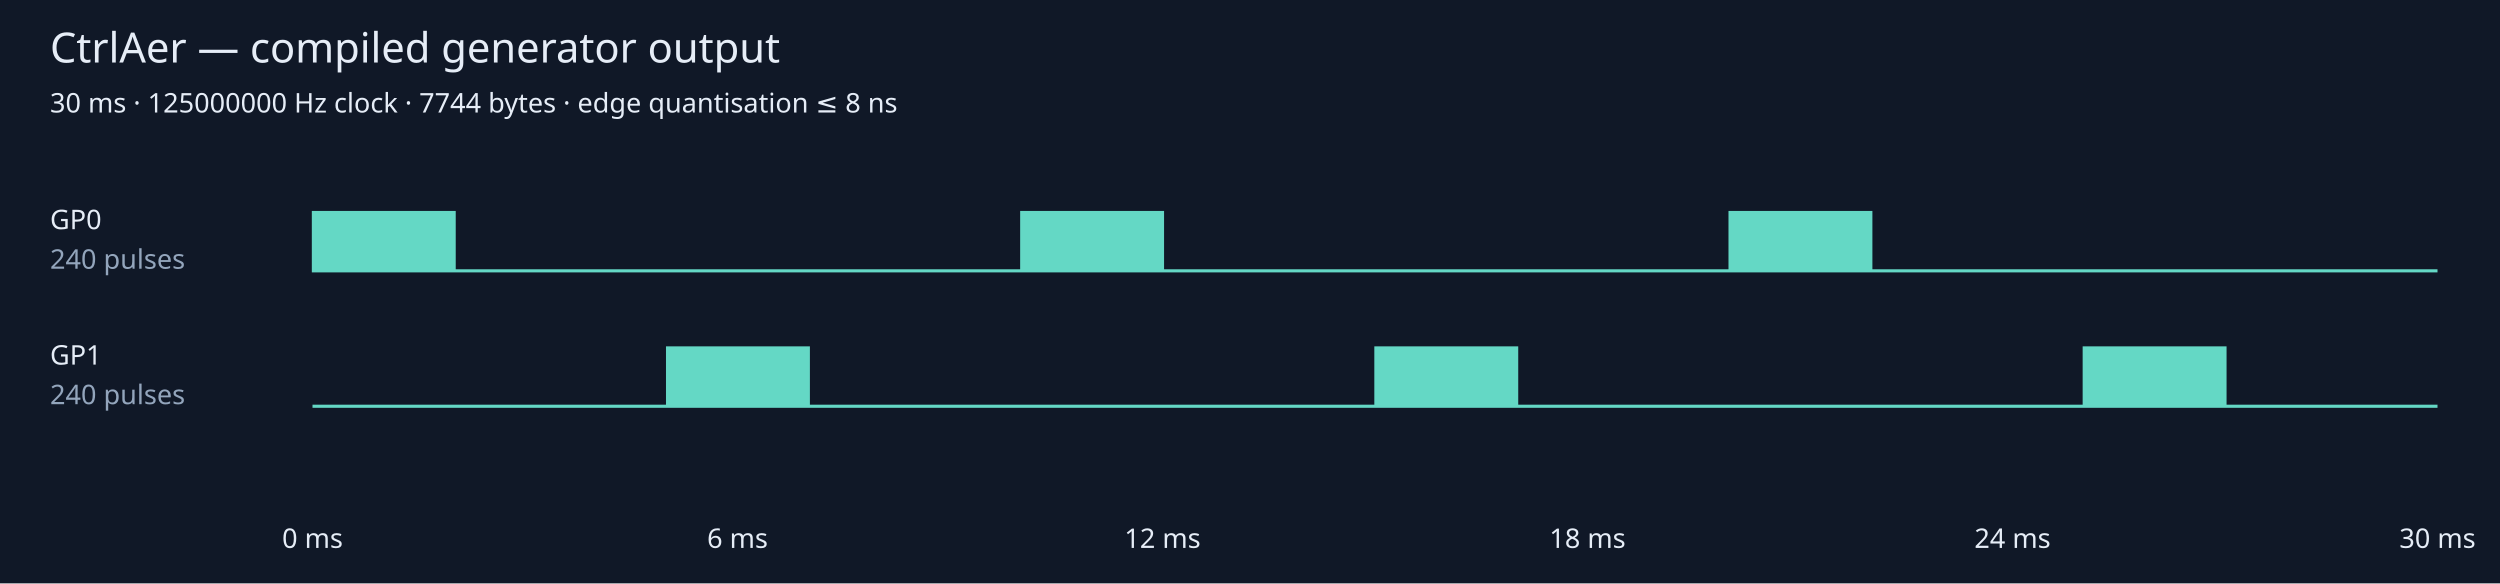
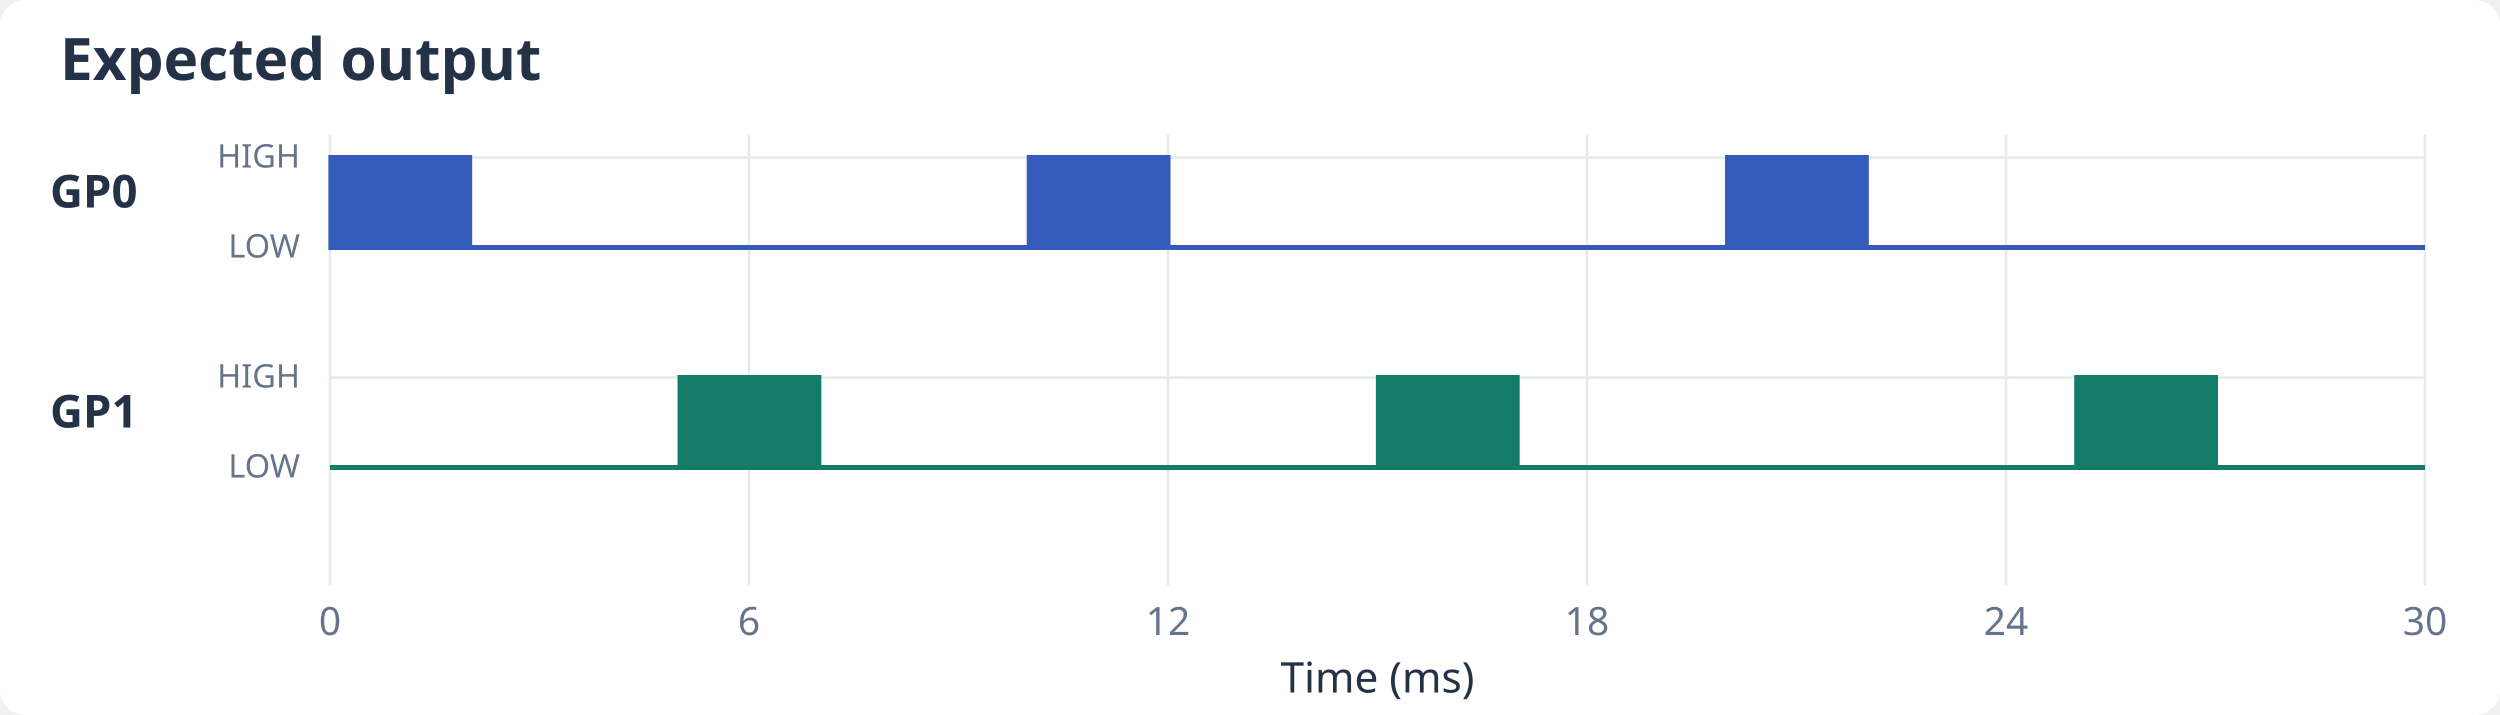
- <svg xmlns="http://www.w3.org/2000/svg" width="1200" height="280" viewBox="0 0 1200 280">
-   <rect width="100%" height="100%" fill="#101827" />
-   <g font-family="sans-serif" font-size="13" fill="#e6edf7">
-     <text x="24" y="30" font-size="20">CtrlAer — compiled generator output</text>
-     <text x="24" y="54">30 ms · 125000000 Hz clock · 7744 bytes · edge quantisation ≤ 8 ns</text>
-     <text x="24" y="110">GP0</text>
-     <text x="24" y="129" fill="#93a5bc">240 pulses</text>
-     <path d="M 150.000 130 H 150.425 V 102 H 150.850 V 130 H 151.275 V 102 H 151.700 V 130 H 152.125 V 102 H 152.550 V 130 H 152.975 V 102 H 153.400 V 130 H 153.825 V 102 H 154.250 V 130 H 154.675 V 102 H 155.100 V 130 H 155.525 V 102 H 155.950 V 130 H 156.375 V 102 H 156.800 V 130 H 157.225 V 102 H 157.650 V 130 H 158.075 V 102 H 158.500 V 130 H 158.925 V 102 H 159.350 V 130 H 159.775 V 102 H 160.200 V 130 H 160.625 V 102 H 161.050 V 130 H 161.475 V 102 H 161.900 V 130 H 162.325 V 102 H 162.750 V 130 H 163.175 V 102 H 163.600 V 130 H 164.025 V 102 H 164.450 V 130 H 164.875 V 102 H 165.300 V 130 H 165.725 V 102 H 166.150 V 130 H 166.575 V 102 H 167.000 V 130 H 167.425 V 102 H 167.850 V 130 H 168.275 V 102 H 168.700 V 130 H 169.125 V 102 H 169.550 V 130 H 169.975 V 102 H 170.400 V 130 H 170.825 V 102 H 171.250 V 130 H 171.675 V 102 H 172.100 V 130 H 172.525 V 102 H 172.950 V 130 H 173.375 V 102 H 173.800 V 130 H 174.225 V 102 H 174.650 V 130 H 175.075 V 102 H 175.500 V 130 H 175.925 V 102 H 176.350 V 130 H 176.775 V 102 H 177.200 V 130 H 177.625 V 102 H 178.050 V 130 H 178.475 V 102 H 178.900 V 130 H 179.325 V 102 H 179.750 V 130 H 180.175 V 102 H 180.600 V 130 H 181.025 V 102 H 181.450 V 130 H 181.875 V 102 H 182.300 V 130 H 182.725 V 102 H 183.150 V 130 H 183.575 V 102 H 184.000 V 130 H 184.425 V 102 H 184.850 V 130 H 185.275 V 102 H 185.700 V 130 H 186.125 V 102 H 186.550 V 130 H 186.975 V 102 H 187.400 V 130 H 187.825 V 102 H 188.250 V 130 H 188.675 V 102 H 189.100 V 130 H 189.525 V 102 H 189.950 V 130 H 190.375 V 102 H 190.800 V 130 H 191.225 V 102 H 191.650 V 130 H 192.075 V 102 H 192.500 V 130 H 192.925 V 102 H 193.350 V 130 H 193.775 V 102 H 194.200 V 130 H 194.625 V 102 H 195.050 V 130 H 195.475 V 102 H 195.900 V 130 H 196.325 V 102 H 196.750 V 130 H 197.175 V 102 H 197.600 V 130 H 198.025 V 102 H 198.450 V 130 H 198.875 V 102 H 199.300 V 130 H 199.725 V 102 H 200.150 V 130 H 200.575 V 102 H 201.000 V 130 H 201.425 V 102 H 201.850 V 130 H 202.275 V 102 H 202.700 V 130 H 203.125 V 102 H 203.550 V 130 H 203.975 V 102 H 204.400 V 130 H 204.825 V 102 H 205.250 V 130 H 205.675 V 102 H 206.100 V 130 H 206.525 V 102 H 206.950 V 130 H 207.375 V 102 H 207.800 V 130 H 208.225 V 102 H 208.650 V 130 H 209.075 V 102 H 209.500 V 130 H 209.925 V 102 H 210.350 V 130 H 210.775 V 102 H 211.200 V 130 H 211.625 V 102 H 212.050 V 130 H 212.475 V 102 H 212.900 V 130 H 213.325 V 102 H 213.750 V 130 H 214.175 V 102 H 214.600 V 130 H 215.025 V 102 H 215.450 V 130 H 215.875 V 102 H 216.300 V 130 H 216.725 V 102 H 217.150 V 130 H 217.575 V 102 H 218.000 V 130 H 490.425 V 102 H 490.850 V 130 H 491.275 V 102 H 491.700 V 130 H 492.125 V 102 H 492.550 V 130 H 492.975 V 102 H 493.400 V 130 H 493.825 V 102 H 494.250 V 130 H 494.675 V 102 H 495.100 V 130 H 495.525 V 102 H 495.950 V 130 H 496.375 V 102 H 496.800 V 130 H 497.225 V 102 H 497.650 V 130 H 498.075 V 102 H 498.500 V 130 H 498.925 V 102 H 499.350 V 130 H 499.775 V 102 H 500.200 V 130 H 500.625 V 102 H 501.050 V 130 H 501.475 V 102 H 501.900 V 130 H 502.325 V 102 H 502.750 V 130 H 503.175 V 102 H 503.600 V 130 H 504.025 V 102 H 504.450 V 130 H 504.875 V 102 H 505.300 V 130 H 505.725 V 102 H 506.150 V 130 H 506.575 V 102 H 507.000 V 130 H 507.425 V 102 H 507.850 V 130 H 508.275 V 102 H 508.700 V 130 H 509.125 V 102 H 509.550 V 130 H 509.975 V 102 H 510.400 V 130 H 510.825 V 102 H 511.250 V 130 H 511.675 V 102 H 512.100 V 130 H 512.525 V 102 H 512.950 V 130 H 513.375 V 102 H 513.800 V 130 H 514.225 V 102 H 514.650 V 130 H 515.075 V 102 H 515.500 V 130 H 515.925 V 102 H 516.350 V 130 H 516.775 V 102 H 517.200 V 130 H 517.625 V 102 H 518.050 V 130 H 518.475 V 102 H 518.900 V 130 H 519.325 V 102 H 519.750 V 130 H 520.175 V 102 H 520.600 V 130 H 521.025 V 102 H 521.450 V 130 H 521.875 V 102 H 522.300 V 130 H 522.725 V 102 H 523.150 V 130 H 523.575 V 102 H 524.000 V 130 H 524.425 V 102 H 524.850 V 130 H 525.275 V 102 H 525.700 V 130 H 526.125 V 102 H 526.550 V 130 H 526.975 V 102 H 527.400 V 130 H 527.825 V 102 H 528.250 V 130 H 528.675 V 102 H 529.100 V 130 H 529.525 V 102 H 529.950 V 130 H 530.375 V 102 H 530.800 V 130 H 531.225 V 102 H 531.650 V 130 H 532.075 V 102 H 532.500 V 130 H 532.925 V 102 H 533.350 V 130 H 533.775 V 102 H 534.200 V 130 H 534.625 V 102 H 535.050 V 130 H 535.475 V 102 H 535.900 V 130 H 536.325 V 102 H 536.750 V 130 H 537.175 V 102 H 537.600 V 130 H 538.025 V 102 H 538.450 V 130 H 538.875 V 102 H 539.300 V 130 H 539.725 V 102 H 540.150 V 130 H 540.575 V 102 H 541.000 V 130 H 541.425 V 102 H 541.850 V 130 H 542.275 V 102 H 542.700 V 130 H 543.125 V 102 H 543.550 V 130 H 543.975 V 102 H 544.400 V 130 H 544.825 V 102 H 545.250 V 130 H 545.675 V 102 H 546.100 V 130 H 546.525 V 102 H 546.950 V 130 H 547.375 V 102 H 547.800 V 130 H 548.225 V 102 H 548.650 V 130 H 549.075 V 102 H 549.500 V 130 H 549.925 V 102 H 550.350 V 130 H 550.775 V 102 H 551.200 V 130 H 551.625 V 102 H 552.050 V 130 H 552.475 V 102 H 552.900 V 130 H 553.325 V 102 H 553.750 V 130 H 554.175 V 102 H 554.600 V 130 H 555.025 V 102 H 555.450 V 130 H 555.875 V 102 H 556.300 V 130 H 556.725 V 102 H 557.150 V 130 H 557.575 V 102 H 558.000 V 130 H 830.425 V 102 H 830.850 V 130 H 831.275 V 102 H 831.700 V 130 H 832.125 V 102 H 832.550 V 130 H 832.975 V 102 H 833.400 V 130 H 833.825 V 102 H 834.250 V 130 H 834.675 V 102 H 835.100 V 130 H 835.525 V 102 H 835.950 V 130 H 836.375 V 102 H 836.800 V 130 H 837.225 V 102 H 837.650 V 130 H 838.075 V 102 H 838.500 V 130 H 838.925 V 102 H 839.350 V 130 H 839.775 V 102 H 840.200 V 130 H 840.625 V 102 H 841.050 V 130 H 841.475 V 102 H 841.900 V 130 H 842.325 V 102 H 842.750 V 130 H 843.175 V 102 H 843.600 V 130 H 844.025 V 102 H 844.450 V 130 H 844.875 V 102 H 845.300 V 130 H 845.725 V 102 H 846.150 V 130 H 846.575 V 102 H 847.000 V 130 H 847.425 V 102 H 847.850 V 130 H 848.275 V 102 H 848.700 V 130 H 849.125 V 102 H 849.550 V 130 H 849.975 V 102 H 850.400 V 130 H 850.825 V 102 H 851.250 V 130 H 851.675 V 102 H 852.100 V 130 H 852.525 V 102 H 852.950 V 130 H 853.375 V 102 H 853.800 V 130 H 854.225 V 102 H 854.650 V 130 H 855.075 V 102 H 855.500 V 130 H 855.925 V 102 H 856.350 V 130 H 856.775 V 102 H 857.200 V 130 H 857.625 V 102 H 858.050 V 130 H 858.475 V 102 H 858.900 V 130 H 859.325 V 102 H 859.750 V 130 H 860.175 V 102 H 860.600 V 130 H 861.025 V 102 H 861.450 V 130 H 861.875 V 102 H 862.300 V 130 H 862.725 V 102 H 863.150 V 130 H 863.575 V 102 H 864.000 V 130 H 864.425 V 102 H 864.850 V 130 H 865.275 V 102 H 865.700 V 130 H 866.125 V 102 H 866.550 V 130 H 866.975 V 102 H 867.400 V 130 H 867.825 V 102 H 868.250 V 130 H 868.675 V 102 H 869.100 V 130 H 869.525 V 102 H 869.950 V 130 H 870.375 V 102 H 870.800 V 130 H 871.225 V 102 H 871.650 V 130 H 872.075 V 102 H 872.500 V 130 H 872.925 V 102 H 873.350 V 130 H 873.775 V 102 H 874.200 V 130 H 874.625 V 102 H 875.050 V 130 H 875.475 V 102 H 875.900 V 130 H 876.325 V 102 H 876.750 V 130 H 877.175 V 102 H 877.600 V 130 H 878.025 V 102 H 878.450 V 130 H 878.875 V 102 H 879.300 V 130 H 879.725 V 102 H 880.150 V 130 H 880.575 V 102 H 881.000 V 130 H 881.425 V 102 H 881.850 V 130 H 882.275 V 102 H 882.700 V 130 H 883.125 V 102 H 883.550 V 130 H 883.975 V 102 H 884.400 V 130 H 884.825 V 102 H 885.250 V 130 H 885.675 V 102 H 886.100 V 130 H 886.525 V 102 H 886.950 V 130 H 887.375 V 102 H 887.800 V 130 H 888.225 V 102 H 888.650 V 130 H 889.075 V 102 H 889.500 V 130 H 889.925 V 102 H 890.350 V 130 H 890.775 V 102 H 891.200 V 130 H 891.625 V 102 H 892.050 V 130 H 892.475 V 102 H 892.900 V 130 H 893.325 V 102 H 893.750 V 130 H 894.175 V 102 H 894.600 V 130 H 895.025 V 102 H 895.450 V 130 H 895.875 V 102 H 896.300 V 130 H 896.725 V 102 H 897.150 V 130 H 897.575 V 102 H 898.000 V 130 H 1170.000" fill="none" stroke="#64d8c5" stroke-width="1.5" />
-     <text x="24" y="175">GP1</text>
-     <text x="24" y="194" fill="#93a5bc">240 pulses</text>
-     <path d="M 150.000 195 H 320.425 V 167 H 320.850 V 195 H 321.275 V 167 H 321.700 V 195 H 322.125 V 167 H 322.550 V 195 H 322.975 V 167 H 323.400 V 195 H 323.825 V 167 H 324.250 V 195 H 324.675 V 167 H 325.100 V 195 H 325.525 V 167 H 325.950 V 195 H 326.375 V 167 H 326.800 V 195 H 327.225 V 167 H 327.650 V 195 H 328.075 V 167 H 328.500 V 195 H 328.925 V 167 H 329.350 V 195 H 329.775 V 167 H 330.200 V 195 H 330.625 V 167 H 331.050 V 195 H 331.475 V 167 H 331.900 V 195 H 332.325 V 167 H 332.750 V 195 H 333.175 V 167 H 333.600 V 195 H 334.025 V 167 H 334.450 V 195 H 334.875 V 167 H 335.300 V 195 H 335.725 V 167 H 336.150 V 195 H 336.575 V 167 H 337.000 V 195 H 337.425 V 167 H 337.850 V 195 H 338.275 V 167 H 338.700 V 195 H 339.125 V 167 H 339.550 V 195 H 339.975 V 167 H 340.400 V 195 H 340.825 V 167 H 341.250 V 195 H 341.675 V 167 H 342.100 V 195 H 342.525 V 167 H 342.950 V 195 H 343.375 V 167 H 343.800 V 195 H 344.225 V 167 H 344.650 V 195 H 345.075 V 167 H 345.500 V 195 H 345.925 V 167 H 346.350 V 195 H 346.775 V 167 H 347.200 V 195 H 347.625 V 167 H 348.050 V 195 H 348.475 V 167 H 348.900 V 195 H 349.325 V 167 H 349.750 V 195 H 350.175 V 167 H 350.600 V 195 H 351.025 V 167 H 351.450 V 195 H 351.875 V 167 H 352.300 V 195 H 352.725 V 167 H 353.150 V 195 H 353.575 V 167 H 354.000 V 195 H 354.425 V 167 H 354.850 V 195 H 355.275 V 167 H 355.700 V 195 H 356.125 V 167 H 356.550 V 195 H 356.975 V 167 H 357.400 V 195 H 357.825 V 167 H 358.250 V 195 H 358.675 V 167 H 359.100 V 195 H 359.525 V 167 H 359.950 V 195 H 360.375 V 167 H 360.800 V 195 H 361.225 V 167 H 361.650 V 195 H 362.075 V 167 H 362.500 V 195 H 362.925 V 167 H 363.350 V 195 H 363.775 V 167 H 364.200 V 195 H 364.625 V 167 H 365.050 V 195 H 365.475 V 167 H 365.900 V 195 H 366.325 V 167 H 366.750 V 195 H 367.175 V 167 H 367.600 V 195 H 368.025 V 167 H 368.450 V 195 H 368.875 V 167 H 369.300 V 195 H 369.725 V 167 H 370.150 V 195 H 370.575 V 167 H 371.000 V 195 H 371.425 V 167 H 371.850 V 195 H 372.275 V 167 H 372.700 V 195 H 373.125 V 167 H 373.550 V 195 H 373.975 V 167 H 374.400 V 195 H 374.825 V 167 H 375.250 V 195 H 375.675 V 167 H 376.100 V 195 H 376.525 V 167 H 376.950 V 195 H 377.375 V 167 H 377.800 V 195 H 378.225 V 167 H 378.650 V 195 H 379.075 V 167 H 379.500 V 195 H 379.925 V 167 H 380.350 V 195 H 380.775 V 167 H 381.200 V 195 H 381.625 V 167 H 382.050 V 195 H 382.475 V 167 H 382.900 V 195 H 383.325 V 167 H 383.750 V 195 H 384.175 V 167 H 384.600 V 195 H 385.025 V 167 H 385.450 V 195 H 385.875 V 167 H 386.300 V 195 H 386.725 V 167 H 387.150 V 195 H 387.575 V 167 H 388.000 V 195 H 660.425 V 167 H 660.850 V 195 H 661.275 V 167 H 661.700 V 195 H 662.125 V 167 H 662.550 V 195 H 662.975 V 167 H 663.400 V 195 H 663.825 V 167 H 664.250 V 195 H 664.675 V 167 H 665.100 V 195 H 665.525 V 167 H 665.950 V 195 H 666.375 V 167 H 666.800 V 195 H 667.225 V 167 H 667.650 V 195 H 668.075 V 167 H 668.500 V 195 H 668.925 V 167 H 669.350 V 195 H 669.775 V 167 H 670.200 V 195 H 670.625 V 167 H 671.050 V 195 H 671.475 V 167 H 671.900 V 195 H 672.325 V 167 H 672.750 V 195 H 673.175 V 167 H 673.600 V 195 H 674.025 V 167 H 674.450 V 195 H 674.875 V 167 H 675.300 V 195 H 675.725 V 167 H 676.150 V 195 H 676.575 V 167 H 677.000 V 195 H 677.425 V 167 H 677.850 V 195 H 678.275 V 167 H 678.700 V 195 H 679.125 V 167 H 679.550 V 195 H 679.975 V 167 H 680.400 V 195 H 680.825 V 167 H 681.250 V 195 H 681.675 V 167 H 682.100 V 195 H 682.525 V 167 H 682.950 V 195 H 683.375 V 167 H 683.800 V 195 H 684.225 V 167 H 684.650 V 195 H 685.075 V 167 H 685.500 V 195 H 685.925 V 167 H 686.350 V 195 H 686.775 V 167 H 687.200 V 195 H 687.625 V 167 H 688.050 V 195 H 688.475 V 167 H 688.900 V 195 H 689.325 V 167 H 689.750 V 195 H 690.175 V 167 H 690.600 V 195 H 691.025 V 167 H 691.450 V 195 H 691.875 V 167 H 692.300 V 195 H 692.725 V 167 H 693.150 V 195 H 693.575 V 167 H 694.000 V 195 H 694.425 V 167 H 694.850 V 195 H 695.275 V 167 H 695.700 V 195 H 696.125 V 167 H 696.550 V 195 H 696.975 V 167 H 697.400 V 195 H 697.825 V 167 H 698.250 V 195 H 698.675 V 167 H 699.100 V 195 H 699.525 V 167 H 699.950 V 195 H 700.375 V 167 H 700.800 V 195 H 701.225 V 167 H 701.650 V 195 H 702.075 V 167 H 702.500 V 195 H 702.925 V 167 H 703.350 V 195 H 703.775 V 167 H 704.200 V 195 H 704.625 V 167 H 705.050 V 195 H 705.475 V 167 H 705.900 V 195 H 706.325 V 167 H 706.750 V 195 H 707.175 V 167 H 707.600 V 195 H 708.025 V 167 H 708.450 V 195 H 708.875 V 167 H 709.300 V 195 H 709.725 V 167 H 710.150 V 195 H 710.575 V 167 H 711.000 V 195 H 711.425 V 167 H 711.850 V 195 H 712.275 V 167 H 712.700 V 195 H 713.125 V 167 H 713.550 V 195 H 713.975 V 167 H 714.400 V 195 H 714.825 V 167 H 715.250 V 195 H 715.675 V 167 H 716.100 V 195 H 716.525 V 167 H 716.950 V 195 H 717.375 V 167 H 717.800 V 195 H 718.225 V 167 H 718.650 V 195 H 719.075 V 167 H 719.500 V 195 H 719.925 V 167 H 720.350 V 195 H 720.775 V 167 H 721.200 V 195 H 721.625 V 167 H 722.050 V 195 H 722.475 V 167 H 722.900 V 195 H 723.325 V 167 H 723.750 V 195 H 724.175 V 167 H 724.600 V 195 H 725.025 V 167 H 725.450 V 195 H 725.875 V 167 H 726.300 V 195 H 726.725 V 167 H 727.150 V 195 H 727.575 V 167 H 728.000 V 195 H 1000.425 V 167 H 1000.850 V 195 H 1001.275 V 167 H 1001.700 V 195 H 1002.125 V 167 H 1002.550 V 195 H 1002.975 V 167 H 1003.400 V 195 H 1003.825 V 167 H 1004.250 V 195 H 1004.675 V 167 H 1005.100 V 195 H 1005.525 V 167 H 1005.950 V 195 H 1006.375 V 167 H 1006.800 V 195 H 1007.225 V 167 H 1007.650 V 195 H 1008.075 V 167 H 1008.500 V 195 H 1008.925 V 167 H 1009.350 V 195 H 1009.775 V 167 H 1010.200 V 195 H 1010.625 V 167 H 1011.050 V 195 H 1011.475 V 167 H 1011.900 V 195 H 1012.325 V 167 H 1012.750 V 195 H 1013.175 V 167 H 1013.600 V 195 H 1014.025 V 167 H 1014.450 V 195 H 1014.875 V 167 H 1015.300 V 195 H 1015.725 V 167 H 1016.150 V 195 H 1016.575 V 167 H 1017.000 V 195 H 1017.425 V 167 H 1017.850 V 195 H 1018.275 V 167 H 1018.700 V 195 H 1019.125 V 167 H 1019.550 V 195 H 1019.975 V 167 H 1020.400 V 195 H 1020.825 V 167 H 1021.250 V 195 H 1021.675 V 167 H 1022.100 V 195 H 1022.525 V 167 H 1022.950 V 195 H 1023.375 V 167 H 1023.800 V 195 H 1024.225 V 167 H 1024.650 V 195 H 1025.075 V 167 H 1025.500 V 195 H 1025.925 V 167 H 1026.350 V 195 H 1026.775 V 167 H 1027.200 V 195 H 1027.625 V 167 H 1028.050 V 195 H 1028.475 V 167 H 1028.900 V 195 H 1029.325 V 167 H 1029.750 V 195 H 1030.175 V 167 H 1030.600 V 195 H 1031.025 V 167 H 1031.450 V 195 H 1031.875 V 167 H 1032.300 V 195 H 1032.725 V 167 H 1033.150 V 195 H 1033.575 V 167 H 1034.000 V 195 H 1034.425 V 167 H 1034.850 V 195 H 1035.275 V 167 H 1035.700 V 195 H 1036.125 V 167 H 1036.550 V 195 H 1036.975 V 167 H 1037.400 V 195 H 1037.825 V 167 H 1038.250 V 195 H 1038.675 V 167 H 1039.100 V 195 H 1039.525 V 167 H 1039.950 V 195 H 1040.375 V 167 H 1040.800 V 195 H 1041.225 V 167 H 1041.650 V 195 H 1042.075 V 167 H 1042.500 V 195 H 1042.925 V 167 H 1043.350 V 195 H 1043.775 V 167 H 1044.200 V 195 H 1044.625 V 167 H 1045.050 V 195 H 1045.475 V 167 H 1045.900 V 195 H 1046.325 V 167 H 1046.750 V 195 H 1047.175 V 167 H 1047.600 V 195 H 1048.025 V 167 H 1048.450 V 195 H 1048.875 V 167 H 1049.300 V 195 H 1049.725 V 167 H 1050.150 V 195 H 1050.575 V 167 H 1051.000 V 195 H 1051.425 V 167 H 1051.850 V 195 H 1052.275 V 167 H 1052.700 V 195 H 1053.125 V 167 H 1053.550 V 195 H 1053.975 V 167 H 1054.400 V 195 H 1054.825 V 167 H 1055.250 V 195 H 1055.675 V 167 H 1056.100 V 195 H 1056.525 V 167 H 1056.950 V 195 H 1057.375 V 167 H 1057.800 V 195 H 1058.225 V 167 H 1058.650 V 195 H 1059.075 V 167 H 1059.500 V 195 H 1059.925 V 167 H 1060.350 V 195 H 1060.775 V 167 H 1061.200 V 195 H 1061.625 V 167 H 1062.050 V 195 H 1062.475 V 167 H 1062.900 V 195 H 1063.325 V 167 H 1063.750 V 195 H 1064.175 V 167 H 1064.600 V 195 H 1065.025 V 167 H 1065.450 V 195 H 1065.875 V 167 H 1066.300 V 195 H 1066.725 V 167 H 1067.150 V 195 H 1067.575 V 167 H 1068.000 V 195 H 1170.000" fill="none" stroke="#64d8c5" stroke-width="1.5" />
-     <text x="150.000" y="263" text-anchor="middle">0 ms</text>
-     <text x="354.000" y="263" text-anchor="middle">6 ms</text>
-     <text x="558.000" y="263" text-anchor="middle">12 ms</text>
-     <text x="762.000" y="263" text-anchor="middle">18 ms</text>
-     <text x="966.000" y="263" text-anchor="middle">24 ms</text>
-     <text x="1170.000" y="263" text-anchor="middle">30 ms</text>
+ <svg xmlns="http://www.w3.org/2000/svg" viewBox="0 0 1000 286" role="img">
+   <rect width="100%" height="100%" rx="10" fill="#fff" />
+   <g font-family="system-ui, sans-serif" fill="#243247">
+     <text x="24" y="32" font-size="23.4" fill="#243247" font-weight="600" text-anchor="start">Expected output</text>
+     <path d="M132.0,54 L132.0,234" fill="none" stroke="#e5eaf1" stroke-width="1" />
+     <text x="132.0" y="254" font-size="15.6" fill="#64748b" font-weight="400" text-anchor="middle">0</text>
+     <path d="M299.6,54 L299.6,234" fill="none" stroke="#e5eaf1" stroke-width="1" />
+     <text x="299.6" y="254" font-size="15.6" fill="#64748b" font-weight="400" text-anchor="middle">6</text>
+     <path d="M467.2,54 L467.2,234" fill="none" stroke="#e5eaf1" stroke-width="1" />
+     <text x="467.2" y="254" font-size="15.6" fill="#64748b" font-weight="400" text-anchor="middle">12</text>
+     <path d="M634.8,54 L634.8,234" fill="none" stroke="#e5eaf1" stroke-width="1" />
+     <text x="634.8" y="254" font-size="15.6" fill="#64748b" font-weight="400" text-anchor="middle">18</text>
+     <path d="M802.4,54 L802.4,234" fill="none" stroke="#e5eaf1" stroke-width="1" />
+     <text x="802.4" y="254" font-size="15.6" fill="#64748b" font-weight="400" text-anchor="middle">24</text>
+     <path d="M970.0,54 L970.0,234" fill="none" stroke="#e5eaf1" stroke-width="1" />
+     <text x="970.0" y="254" font-size="15.6" fill="#64748b" font-weight="400" text-anchor="middle">30</text>
+     <text x="551.0" y="277" font-size="16.9" fill="#243247" font-weight="400" text-anchor="middle">Time (ms)</text>
+     <text x="20" y="83" font-size="18.2" fill="#243247" font-weight="600" text-anchor="start">GP0</text>
+     <text x="120" y="67" font-size="13.0" fill="#64748b" font-weight="400" text-anchor="end">HIGH</text>
+     <text x="120" y="103" font-size="13.0" fill="#64748b" font-weight="400" text-anchor="end">LOW</text>
+     <path d="M132,63 L970,63" fill="none" stroke="#e5eaf1" stroke-width="1" />
+     <path d="M132,99 L970,99" fill="none" stroke="#e5eaf1" stroke-width="1" />
+     <path d="M 132,99 H 132.349 V 63 H 132.698 V 99 H 133.048 V 63 H 133.397 V 99 H 133.746 V 63 H 134.095 V 99 H 134.444 V 63 H 134.793 V 99 H 135.143 V 63 H 135.492 V 99 H 135.841 V 63 H 136.190 V 99 H 136.539 V 63 H 136.888 V 99 H 137.238 V 63 H 137.587 V 99 H 137.936 V 63 H 138.285 V 99 H 138.634 V 63 H 138.983 V 99 H 139.333 V 63 H 139.682 V 99 H 140.031 V 63 H 140.380 V 99 H 140.729 V 63 H 141.078 V 99 H 141.428 V 63 H 141.777 V 99 H 142.126 V 63 H 142.475 V 99 H 142.824 V 63 H 143.173 V 99 H 143.523 V 63 H 143.872 V 99 H 144.221 V 63 H 144.570 V 99 H 144.919 V 63 H 145.268 V 99 H 145.618 V 63 H 145.967 V 99 H 146.316 V 63 H 146.665 V 99 H 147.014 V 63 H 147.363 V 99 H 147.713 V 63 H 148.062 V 99 H 148.411 V 63 H 148.760 V 99 H 149.109 V 63 H 149.458 V 99 H 149.808 V 63 H 150.157 V 99 H 150.506 V 63 H 150.855 V 99 H 151.204 V 63 H 151.553 V 99 H 151.903 V 63 H 152.252 V 99 H 152.601 V 63 H 152.950 V 99 H 153.299 V 63 H 153.648 V 99 H 153.998 V 63 H 154.347 V 99 H 154.696 V 63 H 155.045 V 99 H 155.394 V 63 H 155.743 V 99 H 156.093 V 63 H 156.442 V 99 H 156.791 V 63 H 157.140 V 99 H 157.489 V 63 H 157.838 V 99 H 158.188 V 63 H 158.537 V 99 H 158.886 V 63 H 159.235 V 99 H 159.584 V 63 H 159.933 V 99 H 160.283 V 63 H 160.632 V 99 H 160.981 V 63 H 161.330 V 99 H 161.679 V 63 H 162.028 V 99 H 162.378 V 63 H 162.727 V 99 H 163.076 V 63 H 163.425 V 99 H 163.774 V 63 H 164.123 V 99 H 164.473 V 63 H 164.822 V 99 H 165.171 V 63 H 165.520 V 99 H 165.869 V 63 H 166.218 V 99 H 166.568 V 63 H 166.917 V 99 H 167.266 V 63 H 167.615 V 99 H 167.964 V 63 H 168.313 V 99 H 168.663 V 63 H 169.012 V 99 H 169.361 V 63 H 169.710 V 99 H 170.059 V 63 H 170.408 V 99 H 170.758 V 63 H 171.107 V 99 H 171.456 V 63 H 171.805 V 99 H 172.154 V 63 H 172.503 V 99 H 172.853 V 63 H 173.202 V 99 H 173.551 V 63 H 173.900 V 99 H 174.249 V 63 H 174.598 V 99 H 174.948 V 63 H 175.297 V 99 H 175.646 V 63 H 175.995 V 99 H 176.344 V 63 H 176.693 V 99 H 177.043 V 63 H 177.392 V 99 H 177.741 V 63 H 178.090 V 99 H 178.439 V 63 H 178.788 V 99 H 179.138 V 63 H 179.487 V 99 H 179.836 V 63 H 180.185 V 99 H 180.534 V 63 H 180.883 V 99 H 181.233 V 63 H 181.582 V 99 H 181.931 V 63 H 182.280 V 99 H 182.629 V 63 H 182.978 V 99 H 183.328 V 63 H 183.677 V 99 H 184.026 V 63 H 184.375 V 99 H 184.724 V 63 H 185.073 V 99 H 185.423 V 63 H 185.772 V 99 H 186.121 V 63 H 186.470 V 99 H 186.819 V 63 H 187.168 V 99 H 187.518 V 63 H 187.867 V 99 H 411.683 V 63 H 412.032 V 99 H 412.381 V 63 H 412.730 V 99 H 413.079 V 63 H 413.428 V 99 H 413.778 V 63 H 414.127 V 99 H 414.476 V 63 H 414.825 V 99 H 415.174 V 63 H 415.523 V 99 H 415.873 V 63 H 416.222 V 99 H 416.571 V 63 H 416.920 V 99 H 417.269 V 63 H 417.618 V 99 H 417.968 V 63 H 418.317 V 99 H 418.666 V 63 H 419.015 V 99 H 419.364 V 63 H 419.713 V 99 H 420.063 V 63 H 420.412 V 99 H 420.761 V 63 H 421.110 V 99 H 421.459 V 63 H 421.808 V 99 H 422.158 V 63 H 422.507 V 99 H 422.856 V 63 H 423.205 V 99 H 423.554 V 63 H 423.903 V 99 H 424.253 V 63 H 424.602 V 99 H 424.951 V 63 H 425.300 V 99 H 425.649 V 63 H 425.998 V 99 H 426.348 V 63 H 426.697 V 99 H 427.046 V 63 H 427.395 V 99 H 427.744 V 63 H 428.093 V 99 H 428.443 V 63 H 428.792 V 99 H 429.141 V 63 H 429.490 V 99 H 429.839 V 63 H 430.188 V 99 H 430.538 V 63 H 430.887 V 99 H 431.236 V 63 H 431.585 V 99 H 431.934 V 63 H 432.283 V 99 H 432.633 V 63 H 432.982 V 99 H 433.331 V 63 H 433.680 V 99 H 434.029 V 63 H 434.378 V 99 H 434.728 V 63 H 435.077 V 99 H 435.426 V 63 H 435.775 V 99 H 436.124 V 63 H 436.473 V 99 H 436.823 V 63 H 437.172 V 99 H 437.521 V 63 H 437.870 V 99 H 438.219 V 63 H 438.568 V 99 H 438.918 V 63 H 439.267 V 99 H 439.616 V 63 H 439.965 V 99 H 440.314 V 63 H 440.663 V 99 H 441.013 V 63 H 441.362 V 99 H 441.711 V 63 H 442.060 V 99 H 442.409 V 63 H 442.758 V 99 H 443.108 V 63 H 443.457 V 99 H 443.806 V 63 H 444.155 V 99 H 444.504 V 63 H 444.853 V 99 H 445.203 V 63 H 445.552 V 99 H 445.901 V 63 H 446.250 V 99 H 446.599 V 63 H 446.948 V 99 H 447.298 V 63 H 447.647 V 99 H 447.996 V 63 H 448.345 V 99 H 448.694 V 63 H 449.043 V 99 H 449.393 V 63 H 449.742 V 99 H 450.091 V 63 H 450.440 V 99 H 450.789 V 63 H 451.138 V 99 H 451.488 V 63 H 451.837 V 99 H 452.186 V 63 H 452.535 V 99 H 452.884 V 63 H 453.233 V 99 H 453.583 V 63 H 453.932 V 99 H 454.281 V 63 H 454.630 V 99 H 454.979 V 63 H 455.328 V 99 H 455.678 V 63 H 456.027 V 99 H 456.376 V 63 H 456.725 V 99 H 457.074 V 63 H 457.423 V 99 H 457.773 V 63 H 458.122 V 99 H 458.471 V 63 H 458.820 V 99 H 459.169 V 63 H 459.518 V 99 H 459.868 V 63 H 460.217 V 99 H 460.566 V 63 H 460.915 V 99 H 461.264 V 63 H 461.613 V 99 H 461.963 V 63 H 462.312 V 99 H 462.661 V 63 H 463.010 V 99 H 463.359 V 63 H 463.708 V 99 H 464.058 V 63 H 464.407 V 99 H 464.756 V 63 H 465.105 V 99 H 465.454 V 63 H 465.803 V 99 H 466.153 V 63 H 466.502 V 99 H 466.851 V 63 H 467.200 V 99 H 691.016 V 63 H 691.365 V 99 H 691.714 V 63 H 692.063 V 99 H 692.413 V 63 H 692.762 V 99 H 693.111 V 63 H 693.460 V 99 H 693.809 V 63 H 694.158 V 99 H 694.508 V 63 H 694.857 V 99 H 695.206 V 63 H 695.555 V 99 H 695.904 V 63 H 696.253 V 99 H 696.603 V 63 H 696.952 V 99 H 697.301 V 63 H 697.650 V 99 H 697.999 V 63 H 698.348 V 99 H 698.698 V 63 H 699.047 V 99 H 699.396 V 63 H 699.745 V 99 H 700.094 V 63 H 700.443 V 99 H 700.793 V 63 H 701.142 V 99 H 701.491 V 63 H 701.840 V 99 H 702.189 V 63 H 702.538 V 99 H 702.888 V 63 H 703.237 V 99 H 703.586 V 63 H 703.935 V 99 H 704.284 V 63 H 704.633 V 99 H 704.983 V 63 H 705.332 V 99 H 705.681 V 63 H 706.030 V 99 H 706.379 V 63 H 706.728 V 99 H 707.078 V 63 H 707.427 V 99 H 707.776 V 63 H 708.125 V 99 H 708.474 V 63 H 708.823 V 99 H 709.173 V 63 H 709.522 V 99 H 709.871 V 63 H 710.220 V 99 H 710.569 V 63 H 710.918 V 99 H 711.268 V 63 H 711.617 V 99 H 711.966 V 63 H 712.315 V 99 H 712.664 V 63 H 713.013 V 99 H 713.363 V 63 H 713.712 V 99 H 714.061 V 63 H 714.410 V 99 H 714.759 V 63 H 715.108 V 99 H 715.458 V 63 H 715.807 V 99 H 716.156 V 63 H 716.505 V 99 H 716.854 V 63 H 717.203 V 99 H 717.553 V 63 H 717.902 V 99 H 718.251 V 63 H 718.600 V 99 H 718.949 V 63 H 719.298 V 99 H 719.648 V 63 H 719.997 V 99 H 720.346 V 63 H 720.695 V 99 H 721.044 V 63 H 721.393 V 99 H 721.743 V 63 H 722.092 V 99 H 722.441 V 63 H 722.790 V 99 H 723.139 V 63 H 723.488 V 99 H 723.838 V 63 H 724.187 V 99 H 724.536 V 63 H 724.885 V 99 H 725.234 V 63 H 725.583 V 99 H 725.933 V 63 H 726.282 V 99 H 726.631 V 63 H 726.980 V 99 H 727.329 V 63 H 727.678 V 99 H 728.028 V 63 H 728.377 V 99 H 728.726 V 63 H 729.075 V 99 H 729.424 V 63 H 729.773 V 99 H 730.123 V 63 H 730.472 V 99 H 730.821 V 63 H 731.170 V 99 H 731.519 V 63 H 731.868 V 99 H 732.218 V 63 H 732.567 V 99 H 732.916 V 63 H 733.265 V 99 H 733.614 V 63 H 733.963 V 99 H 734.313 V 63 H 734.662 V 99 H 735.011 V 63 H 735.360 V 99 H 735.709 V 63 H 736.058 V 99 H 736.408 V 63 H 736.757 V 99 H 737.106 V 63 H 737.455 V 99 H 737.804 V 63 H 738.153 V 99 H 738.503 V 63 H 738.852 V 99 H 739.201 V 63 H 739.550 V 99 H 739.899 V 63 H 740.248 V 99 H 740.598 V 63 H 740.947 V 99 H 741.296 V 63 H 741.645 V 99 H 741.994 V 63 H 742.343 V 99 H 742.693 V 63 H 743.042 V 99 H 743.391 V 63 H 743.740 V 99 H 744.089 V 63 H 744.438 V 99 H 744.788 V 63 H 745.137 V 99 H 745.486 V 63 H 745.835 V 99 H 746.184 V 63 H 746.533 V 99 H 970" stroke="#355cbb" stroke-width="2" fill="none" />
+     <text x="20" y="171" font-size="18.2" fill="#243247" font-weight="600" text-anchor="start">GP1</text>
+     <text x="120" y="155" font-size="13.0" fill="#64748b" font-weight="400" text-anchor="end">HIGH</text>
+     <text x="120" y="191" font-size="13.0" fill="#64748b" font-weight="400" text-anchor="end">LOW</text>
+     <path d="M132,151 L970,151" fill="none" stroke="#e5eaf1" stroke-width="1" />
+     <path d="M132,187 L970,187" fill="none" stroke="#e5eaf1" stroke-width="1" />
+     <path d="M 132,187 H 272.016 V 151 H 272.365 V 187 H 272.714 V 151 H 273.063 V 187 H 273.413 V 151 H 273.762 V 187 H 274.111 V 151 H 274.460 V 187 H 274.809 V 151 H 275.158 V 187 H 275.508 V 151 H 275.857 V 187 H 276.206 V 151 H 276.555 V 187 H 276.904 V 151 H 277.253 V 187 H 277.603 V 151 H 277.952 V 187 H 278.301 V 151 H 278.650 V 187 H 278.999 V 151 H 279.348 V 187 H 279.698 V 151 H 280.047 V 187 H 280.396 V 151 H 280.745 V 187 H 281.094 V 151 H 281.443 V 187 H 281.793 V 151 H 282.142 V 187 H 282.491 V 151 H 282.840 V 187 H 283.189 V 151 H 283.538 V 187 H 283.888 V 151 H 284.237 V 187 H 284.586 V 151 H 284.935 V 187 H 285.284 V 151 H 285.633 V 187 H 285.983 V 151 H 286.332 V 187 H 286.681 V 151 H 287.030 V 187 H 287.379 V 151 H 287.728 V 187 H 288.078 V 151 H 288.427 V 187 H 288.776 V 151 H 289.125 V 187 H 289.474 V 151 H 289.823 V 187 H 290.173 V 151 H 290.522 V 187 H 290.871 V 151 H 291.220 V 187 H 291.569 V 151 H 291.918 V 187 H 292.268 V 151 H 292.617 V 187 H 292.966 V 151 H 293.315 V 187 H 293.664 V 151 H 294.013 V 187 H 294.363 V 151 H 294.712 V 187 H 295.061 V 151 H 295.410 V 187 H 295.759 V 151 H 296.108 V 187 H 296.458 V 151 H 296.807 V 187 H 297.156 V 151 H 297.505 V 187 H 297.854 V 151 H 298.203 V 187 H 298.553 V 151 H 298.902 V 187 H 299.251 V 151 H 299.600 V 187 H 299.949 V 151 H 300.298 V 187 H 300.648 V 151 H 300.997 V 187 H 301.346 V 151 H 301.695 V 187 H 302.044 V 151 H 302.393 V 187 H 302.743 V 151 H 303.092 V 187 H 303.441 V 151 H 303.790 V 187 H 304.139 V 151 H 304.488 V 187 H 304.838 V 151 H 305.187 V 187 H 305.536 V 151 H 305.885 V 187 H 306.234 V 151 H 306.583 V 187 H 306.933 V 151 H 307.282 V 187 H 307.631 V 151 H 307.980 V 187 H 308.329 V 151 H 308.678 V 187 H 309.028 V 151 H 309.377 V 187 H 309.726 V 151 H 310.075 V 187 H 310.424 V 151 H 310.773 V 187 H 311.123 V 151 H 311.472 V 187 H 311.821 V 151 H 312.170 V 187 H 312.519 V 151 H 312.868 V 187 H 313.218 V 151 H 313.567 V 187 H 313.916 V 151 H 314.265 V 187 H 314.614 V 151 H 314.963 V 187 H 315.313 V 151 H 315.662 V 187 H 316.011 V 151 H 316.360 V 187 H 316.709 V 151 H 317.058 V 187 H 317.408 V 151 H 317.757 V 187 H 318.106 V 151 H 318.455 V 187 H 318.804 V 151 H 319.153 V 187 H 319.503 V 151 H 319.852 V 187 H 320.201 V 151 H 320.550 V 187 H 320.899 V 151 H 321.248 V 187 H 321.598 V 151 H 321.947 V 187 H 322.296 V 151 H 322.645 V 187 H 322.994 V 151 H 323.343 V 187 H 323.693 V 151 H 324.042 V 187 H 324.391 V 151 H 324.740 V 187 H 325.089 V 151 H 325.438 V 187 H 325.788 V 151 H 326.137 V 187 H 326.486 V 151 H 326.835 V 187 H 327.184 V 151 H 327.533 V 187 H 551.349 V 151 H 551.698 V 187 H 552.048 V 151 H 552.397 V 187 H 552.746 V 151 H 553.095 V 187 H 553.444 V 151 H 553.793 V 187 H 554.143 V 151 H 554.492 V 187 H 554.841 V 151 H 555.190 V 187 H 555.539 V 151 H 555.888 V 187 H 556.238 V 151 H 556.587 V 187 H 556.936 V 151 H 557.285 V 187 H 557.634 V 151 H 557.983 V 187 H 558.333 V 151 H 558.682 V 187 H 559.031 V 151 H 559.380 V 187 H 559.729 V 151 H 560.078 V 187 H 560.428 V 151 H 560.777 V 187 H 561.126 V 151 H 561.475 V 187 H 561.824 V 151 H 562.173 V 187 H 562.523 V 151 H 562.872 V 187 H 563.221 V 151 H 563.570 V 187 H 563.919 V 151 H 564.268 V 187 H 564.618 V 151 H 564.967 V 187 H 565.316 V 151 H 565.665 V 187 H 566.014 V 151 H 566.363 V 187 H 566.713 V 151 H 567.062 V 187 H 567.411 V 151 H 567.760 V 187 H 568.109 V 151 H 568.458 V 187 H 568.808 V 151 H 569.157 V 187 H 569.506 V 151 H 569.855 V 187 H 570.204 V 151 H 570.553 V 187 H 570.903 V 151 H 571.252 V 187 H 571.601 V 151 H 571.950 V 187 H 572.299 V 151 H 572.648 V 187 H 572.998 V 151 H 573.347 V 187 H 573.696 V 151 H 574.045 V 187 H 574.394 V 151 H 574.743 V 187 H 575.093 V 151 H 575.442 V 187 H 575.791 V 151 H 576.140 V 187 H 576.489 V 151 H 576.838 V 187 H 577.188 V 151 H 577.537 V 187 H 577.886 V 151 H 578.235 V 187 H 578.584 V 151 H 578.933 V 187 H 579.283 V 151 H 579.632 V 187 H 579.981 V 151 H 580.330 V 187 H 580.679 V 151 H 581.028 V 187 H 581.378 V 151 H 581.727 V 187 H 582.076 V 151 H 582.425 V 187 H 582.774 V 151 H 583.123 V 187 H 583.473 V 151 H 583.822 V 187 H 584.171 V 151 H 584.520 V 187 H 584.869 V 151 H 585.218 V 187 H 585.568 V 151 H 585.917 V 187 H 586.266 V 151 H 586.615 V 187 H 586.964 V 151 H 587.313 V 187 H 587.663 V 151 H 588.012 V 187 H 588.361 V 151 H 588.710 V 187 H 589.059 V 151 H 589.408 V 187 H 589.758 V 151 H 590.107 V 187 H 590.456 V 151 H 590.805 V 187 H 591.154 V 151 H 591.503 V 187 H 591.853 V 151 H 592.202 V 187 H 592.551 V 151 H 592.900 V 187 H 593.249 V 151 H 593.598 V 187 H 593.948 V 151 H 594.297 V 187 H 594.646 V 151 H 594.995 V 187 H 595.344 V 151 H 595.693 V 187 H 596.043 V 151 H 596.392 V 187 H 596.741 V 151 H 597.090 V 187 H 597.439 V 151 H 597.788 V 187 H 598.138 V 151 H 598.487 V 187 H 598.836 V 151 H 599.185 V 187 H 599.534 V 151 H 599.883 V 187 H 600.233 V 151 H 600.582 V 187 H 600.931 V 151 H 601.280 V 187 H 601.629 V 151 H 601.978 V 187 H 602.328 V 151 H 602.677 V 187 H 603.026 V 151 H 603.375 V 187 H 603.724 V 151 H 604.073 V 187 H 604.423 V 151 H 604.772 V 187 H 605.121 V 151 H 605.470 V 187 H 605.819 V 151 H 606.168 V 187 H 606.518 V 151 H 606.867 V 187 H 830.683 V 151 H 831.032 V 187 H 831.381 V 151 H 831.730 V 187 H 832.079 V 151 H 832.428 V 187 H 832.778 V 151 H 833.127 V 187 H 833.476 V 151 H 833.825 V 187 H 834.174 V 151 H 834.523 V 187 H 834.873 V 151 H 835.222 V 187 H 835.571 V 151 H 835.920 V 187 H 836.269 V 151 H 836.618 V 187 H 836.968 V 151 H 837.317 V 187 H 837.666 V 151 H 838.015 V 187 H 838.364 V 151 H 838.713 V 187 H 839.063 V 151 H 839.412 V 187 H 839.761 V 151 H 840.110 V 187 H 840.459 V 151 H 840.808 V 187 H 841.158 V 151 H 841.507 V 187 H 841.856 V 151 H 842.205 V 187 H 842.554 V 151 H 842.903 V 187 H 843.253 V 151 H 843.602 V 187 H 843.951 V 151 H 844.300 V 187 H 844.649 V 151 H 844.998 V 187 H 845.348 V 151 H 845.697 V 187 H 846.046 V 151 H 846.395 V 187 H 846.744 V 151 H 847.093 V 187 H 847.443 V 151 H 847.792 V 187 H 848.141 V 151 H 848.490 V 187 H 848.839 V 151 H 849.188 V 187 H 849.538 V 151 H 849.887 V 187 H 850.236 V 151 H 850.585 V 187 H 850.934 V 151 H 851.283 V 187 H 851.633 V 151 H 851.982 V 187 H 852.331 V 151 H 852.680 V 187 H 853.029 V 151 H 853.378 V 187 H 853.728 V 151 H 854.077 V 187 H 854.426 V 151 H 854.775 V 187 H 855.124 V 151 H 855.473 V 187 H 855.823 V 151 H 856.172 V 187 H 856.521 V 151 H 856.870 V 187 H 857.219 V 151 H 857.568 V 187 H 857.918 V 151 H 858.267 V 187 H 858.616 V 151 H 858.965 V 187 H 859.314 V 151 H 859.663 V 187 H 860.013 V 151 H 860.362 V 187 H 860.711 V 151 H 861.060 V 187 H 861.409 V 151 H 861.758 V 187 H 862.108 V 151 H 862.457 V 187 H 862.806 V 151 H 863.155 V 187 H 863.504 V 151 H 863.853 V 187 H 864.203 V 151 H 864.552 V 187 H 864.901 V 151 H 865.250 V 187 H 865.599 V 151 H 865.948 V 187 H 866.298 V 151 H 866.647 V 187 H 866.996 V 151 H 867.345 V 187 H 867.694 V 151 H 868.043 V 187 H 868.393 V 151 H 868.742 V 187 H 869.091 V 151 H 869.440 V 187 H 869.789 V 151 H 870.138 V 187 H 870.488 V 151 H 870.837 V 187 H 871.186 V 151 H 871.535 V 187 H 871.884 V 151 H 872.233 V 187 H 872.583 V 151 H 872.932 V 187 H 873.281 V 151 H 873.630 V 187 H 873.979 V 151 H 874.328 V 187 H 874.678 V 151 H 875.027 V 187 H 875.376 V 151 H 875.725 V 187 H 876.074 V 151 H 876.423 V 187 H 876.773 V 151 H 877.122 V 187 H 877.471 V 151 H 877.820 V 187 H 878.169 V 151 H 878.518 V 187 H 878.868 V 151 H 879.217 V 187 H 879.566 V 151 H 879.915 V 187 H 880.264 V 151 H 880.613 V 187 H 880.963 V 151 H 881.312 V 187 H 881.661 V 151 H 882.010 V 187 H 882.359 V 151 H 882.708 V 187 H 883.058 V 151 H 883.407 V 187 H 883.756 V 151 H 884.105 V 187 H 884.454 V 151 H 884.803 V 187 H 885.153 V 151 H 885.502 V 187 H 885.851 V 151 H 886.200 V 187 H 970" stroke="#137b67" stroke-width="2" fill="none" />
  </g>
</svg>
